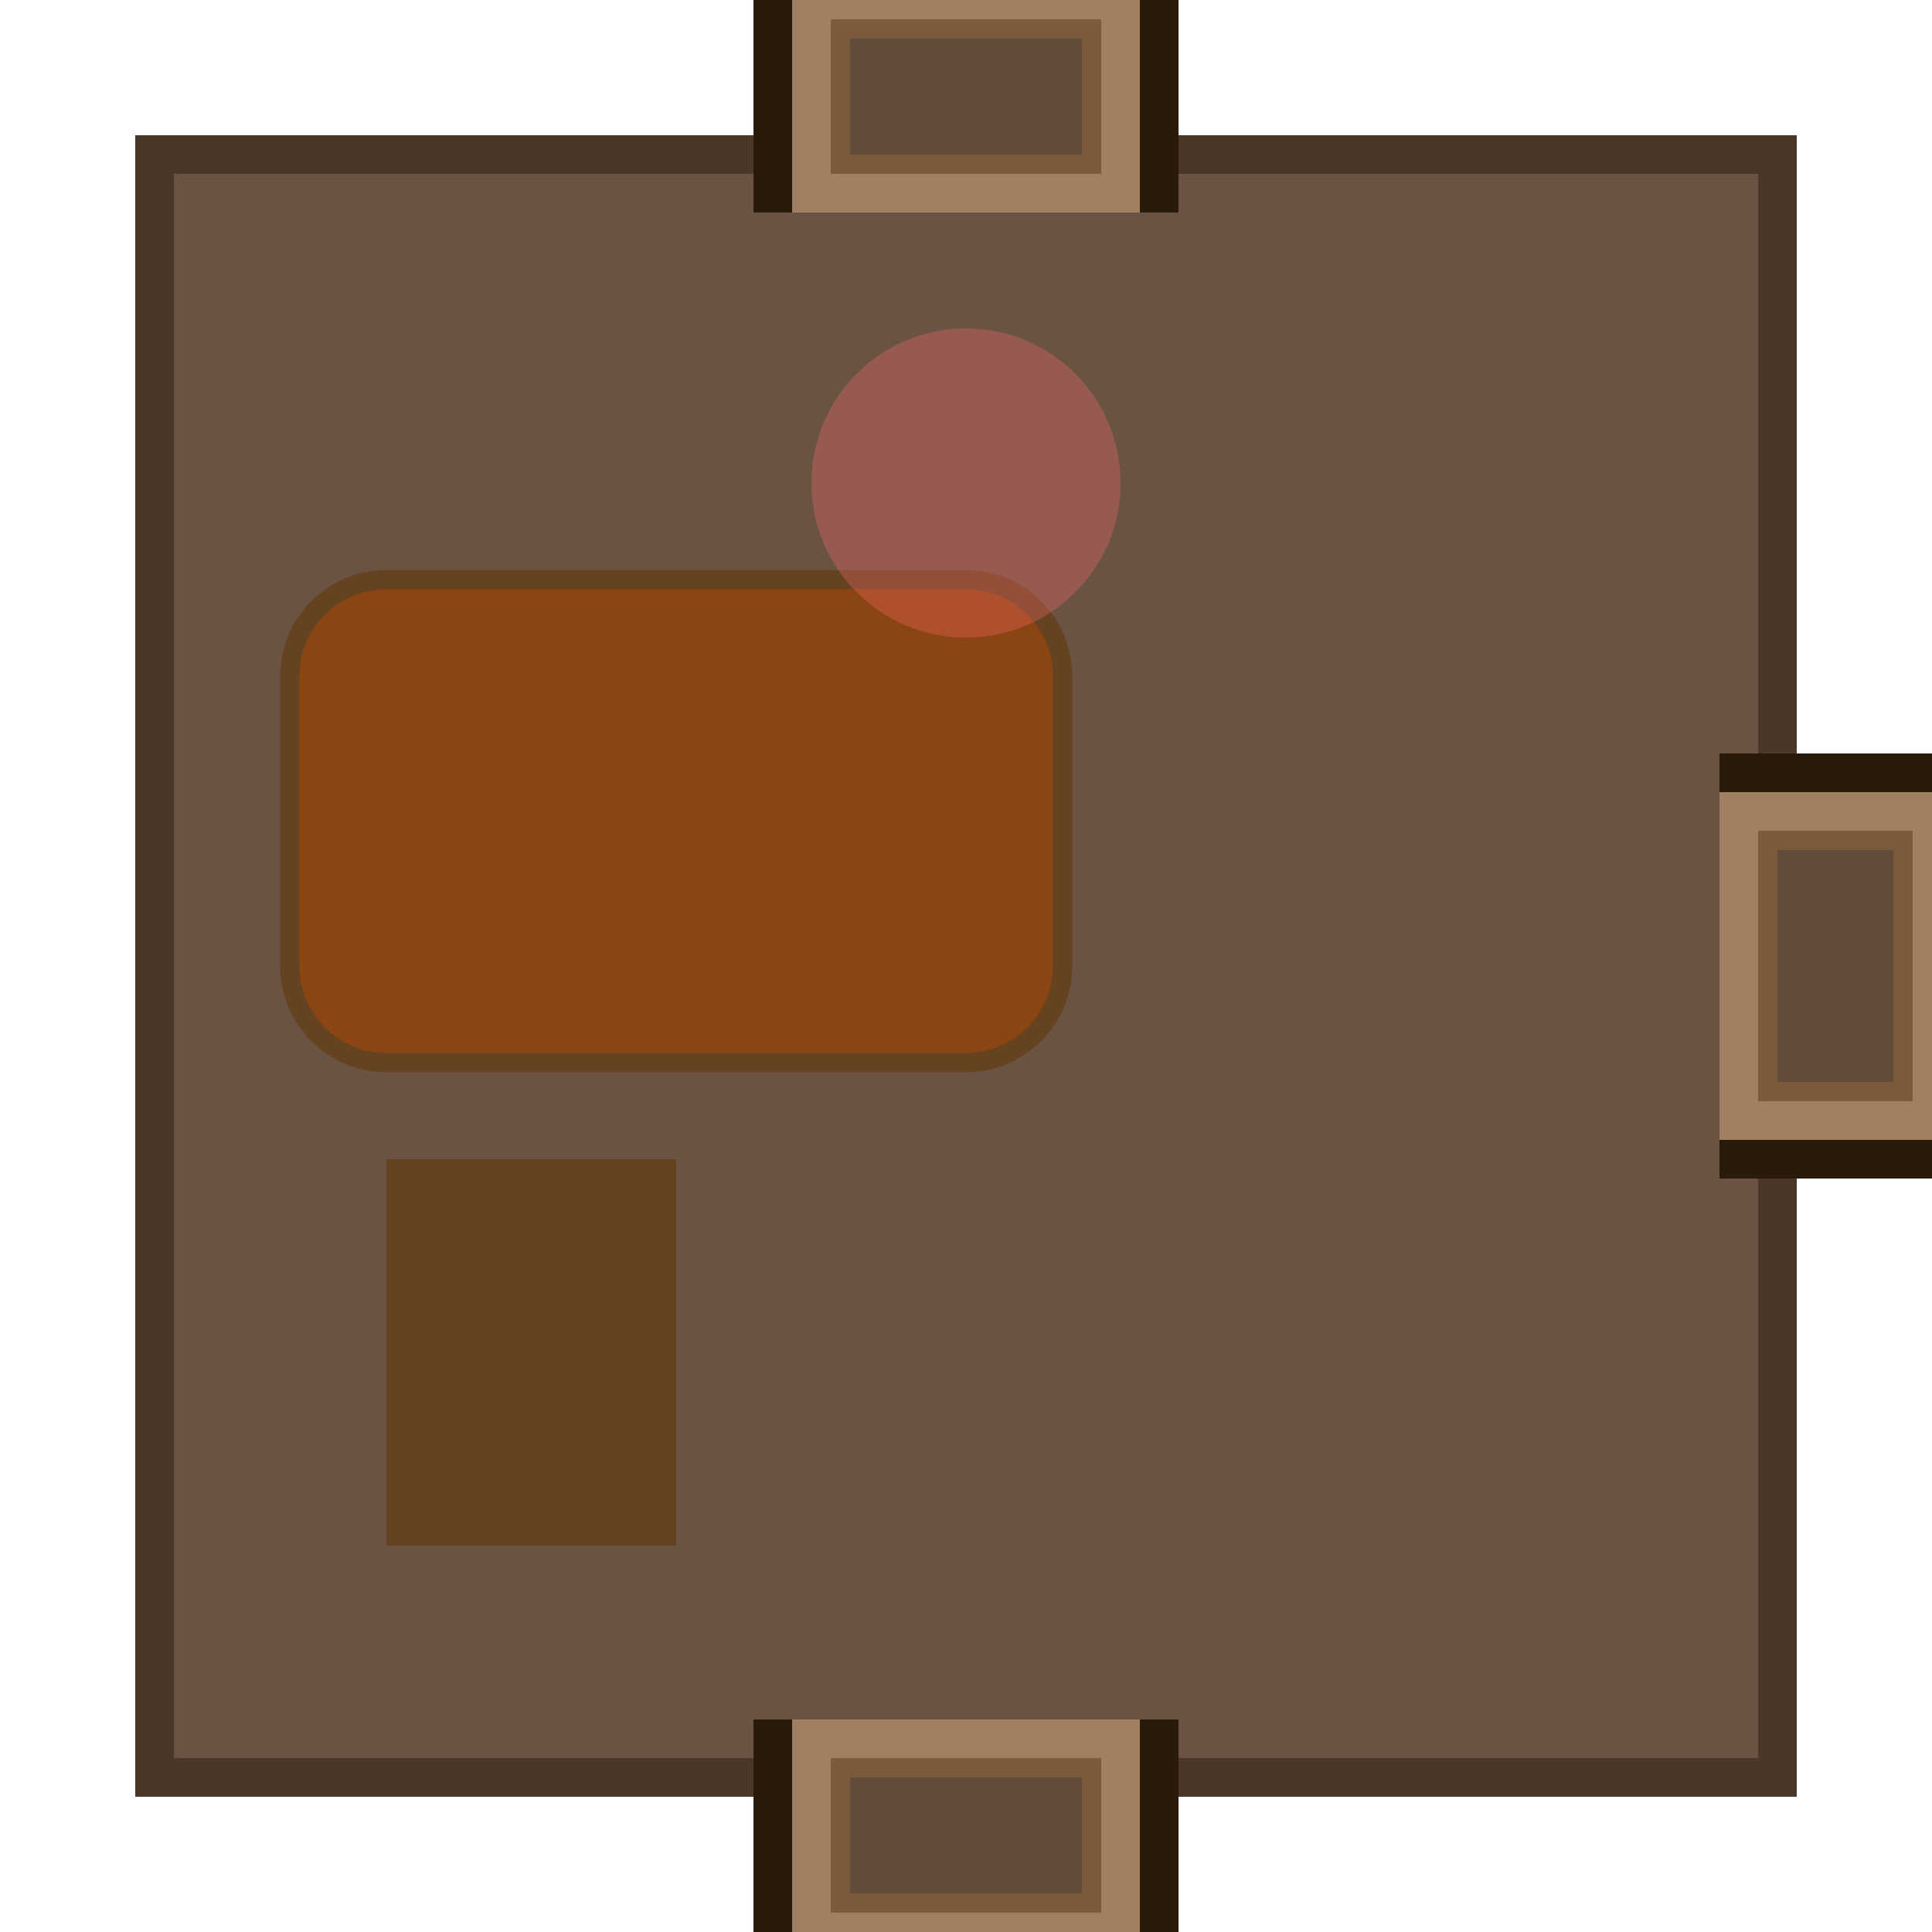
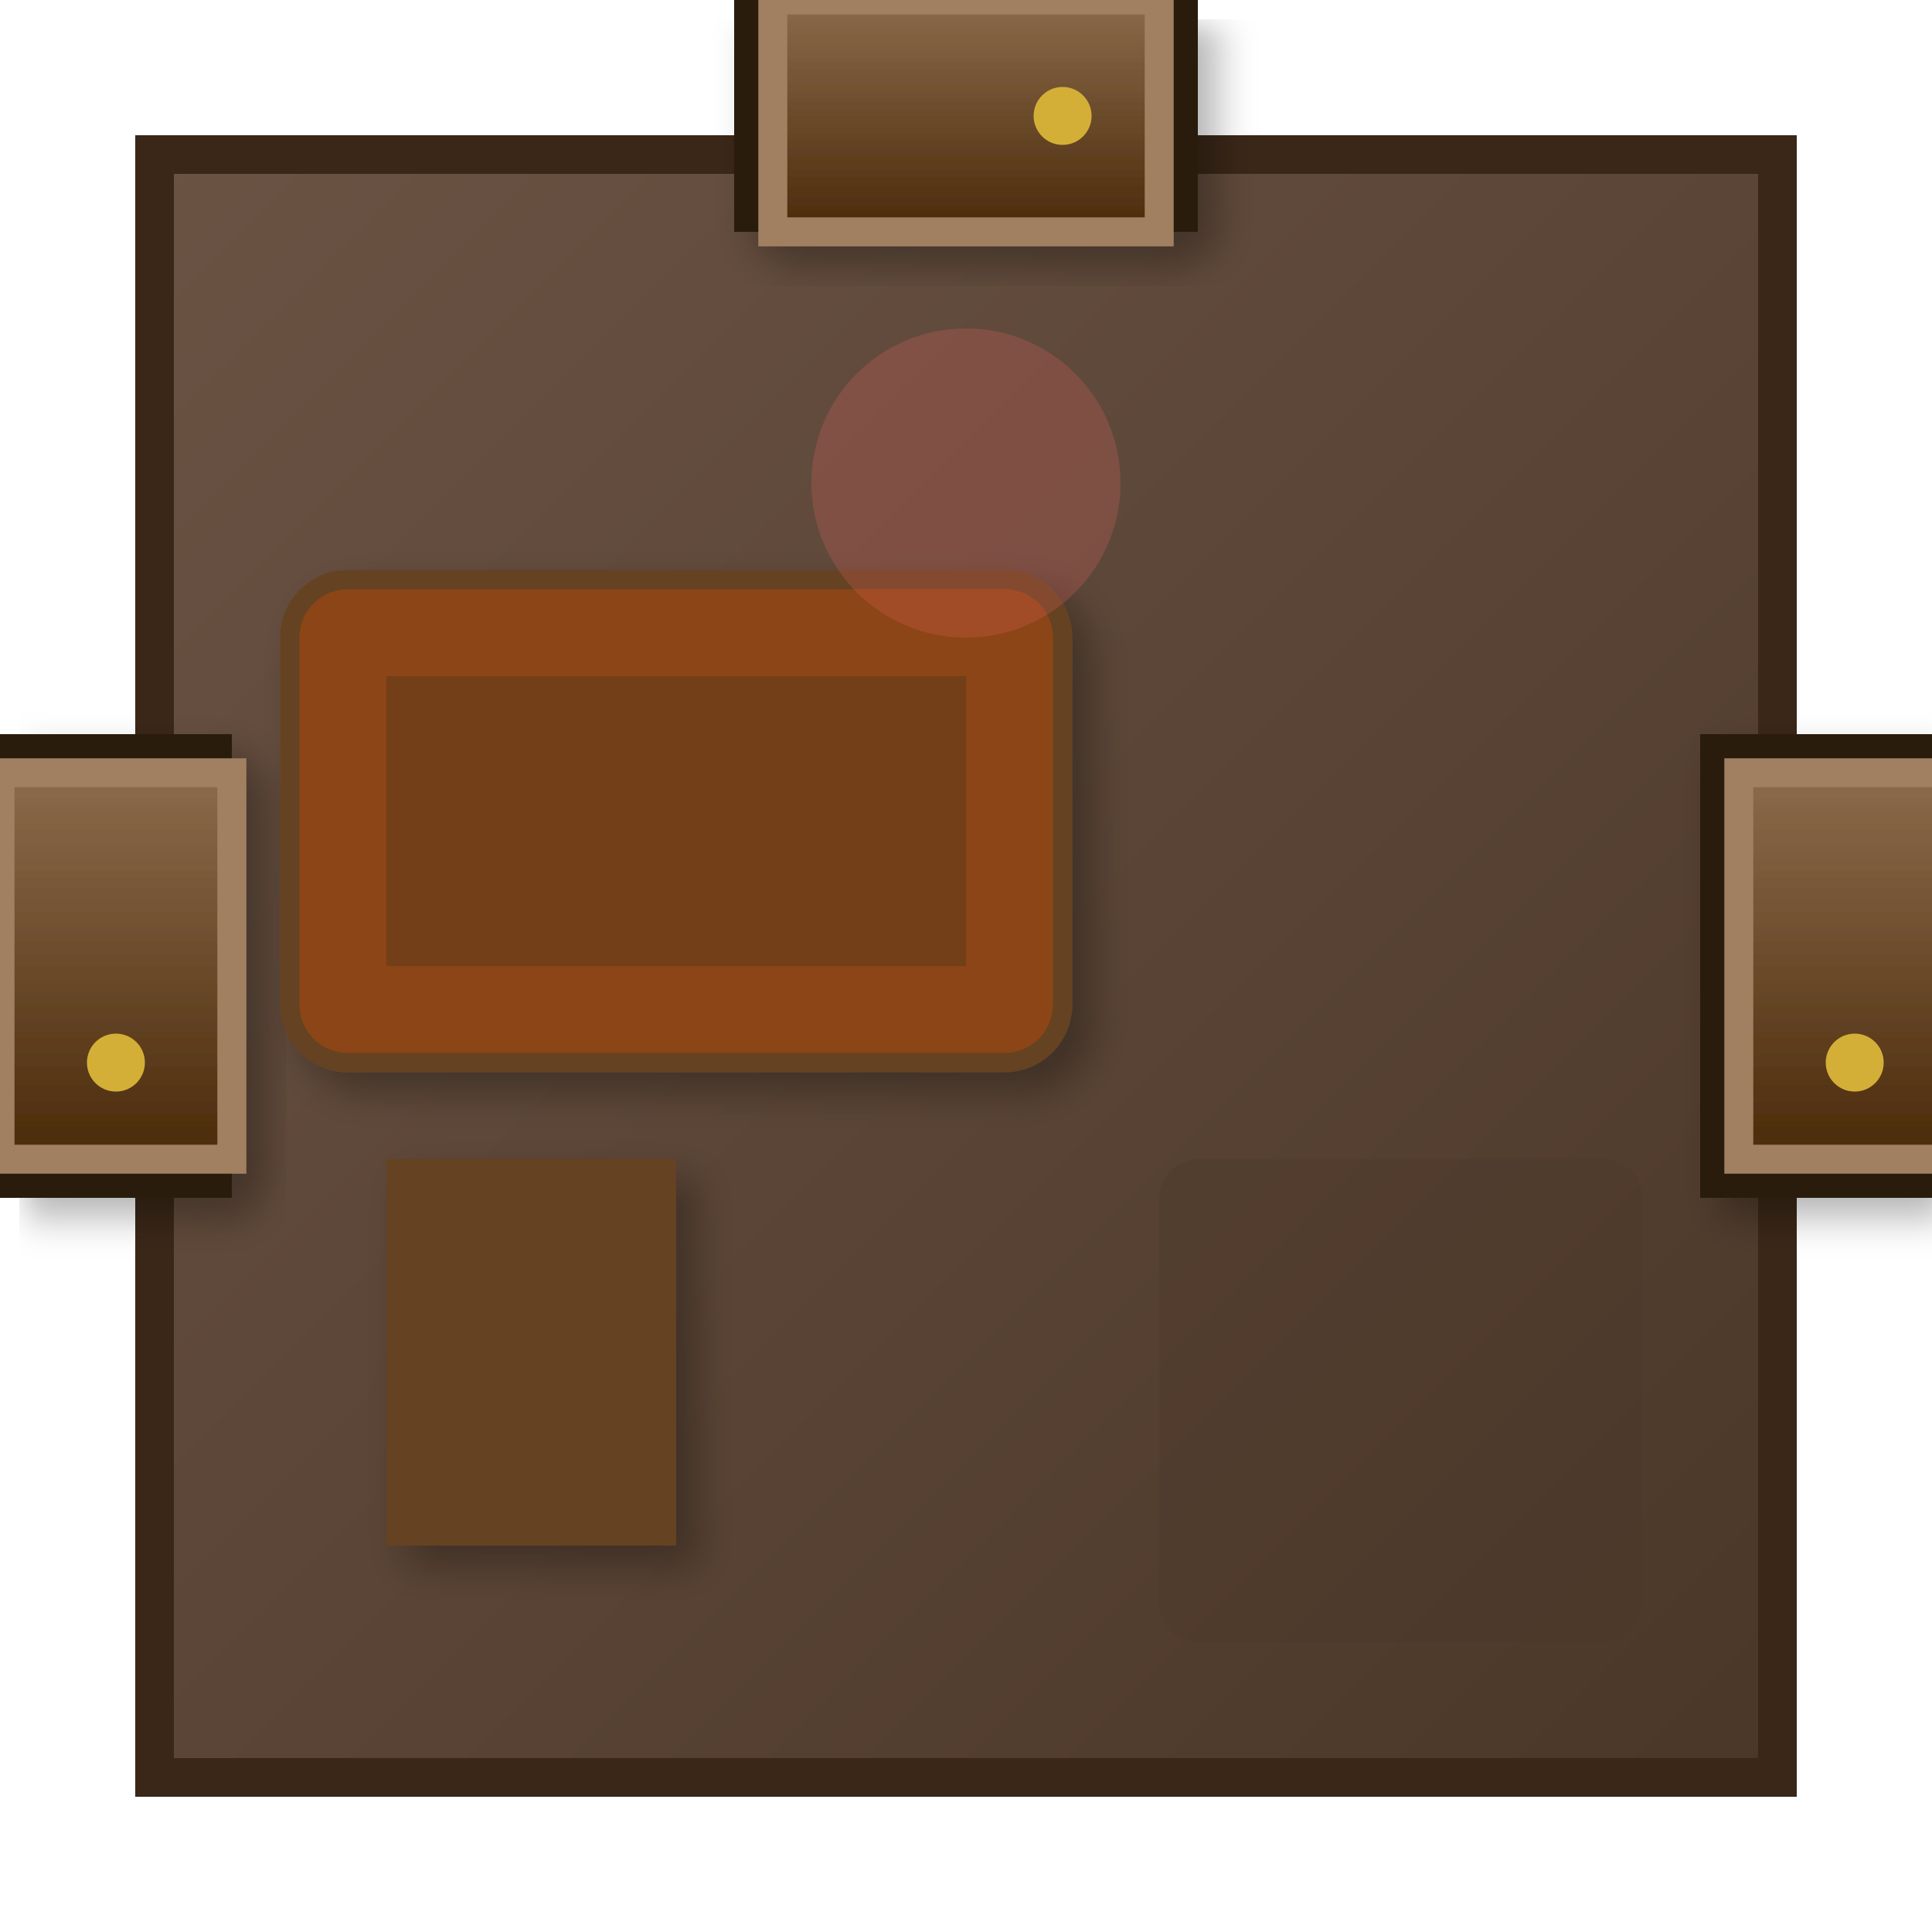
<svg xmlns="http://www.w3.org/2000/svg" viewBox="0 0 100 100" width="300" height="300">
-   <rect x="8" y="8" width="84" height="84" fill="#6B5344" stroke="#4A3728" stroke-width="2" />
-   <rect x="40" y="-2" width="20" height="12" fill="#3D2B1A" stroke="#2A1A0A" stroke-width="2" />
-   <rect x="42" y="0" width="16" height="10" fill="#7B5B3B" stroke="#A08060" stroke-width="2" />
-   <rect x="44" y="2" width="12" height="6" fill="#5A4A3A" opacity="0.8" />
-   <rect x="40" y="90" width="20" height="12" fill="#3D2B1A" stroke="#2A1A0A" stroke-width="2" />
-   <rect x="42" y="90" width="16" height="10" fill="#7B5B3B" stroke="#A08060" stroke-width="2" />
-   <rect x="44" y="92" width="12" height="6" fill="#5A4A3A" opacity="0.8" />
-   <rect x="90" y="40" width="12" height="20" fill="#3D2B1A" stroke="#2A1A0A" stroke-width="2" />
-   <rect x="90" y="42" width="10" height="16" fill="#7B5B3B" stroke="#A08060" stroke-width="2" />
-   <rect x="92" y="44" width="6" height="12" fill="#5A4A3A" opacity="0.8" />
-   <rect x="15" y="30" width="40" height="25" fill="#8B4513" stroke="#654321" rx="5" />
-   <rect x="20" y="60" width="15" height="20" fill="#654321" />
-   <circle cx="50" cy="25" r="8" fill="#FF6B6B" opacity="0.3" />
+   <defs>
+     <linearGradient id="floorGrad" x1="0%" y1="0%" x2="100%" y2="100%">
+       <stop offset="0%" style="stop-color:#6B5344" />
+       <stop offset="100%" style="stop-color:#4A3728" />
+     </linearGradient>
+     <linearGradient id="doorGrad" x1="0%" y1="0%" x2="0%" y2="100%">
+       <stop offset="0%" style="stop-color:#8B6B4B" />
+       <stop offset="100%" style="stop-color:#4A2A0A" />
+     </linearGradient>
+     <filter id="shadow" x="-20%" y="-20%" width="140%" height="140%">
+       <feDropShadow dx="1" dy="1" stdDeviation="1" flood-opacity="0.3" />
+     </filter>
+   </defs>
+   <rect x="8" y="8" width="84" height="84" fill="url(#floorGrad)" stroke="#3A2718" stroke-width="2" />
+   <g filter="url(#shadow)">
+     <rect x="38" y="-2" width="24" height="14" fill="#2A1A0A" />
+     <rect x="40" y="0" width="20" height="12" fill="url(#doorGrad)" stroke="#A08060" stroke-width="1.5" />
+     <circle cx="55" cy="6" r="1.5" fill="#D4AF37" />
+   </g>
+   <g filter="url(#shadow)">
+     <rect x="88" y="38" width="14" height="24" fill="#2A1A0A" />
+     <rect x="90" y="40" width="12" height="20" fill="url(#doorGrad)" stroke="#A08060" stroke-width="1.5" />
+     <circle cx="96" cy="55" r="1.5" fill="#D4AF37" />
+   </g>
+   <g filter="url(#shadow)">
+     <rect x="-2" y="38" width="14" height="24" fill="#2A1A0A" />
+     <rect x="0" y="40" width="12" height="20" fill="url(#doorGrad)" stroke="#A08060" stroke-width="1.5" />
+     <circle cx="6" cy="55" r="1.5" fill="#D4AF37" />
+   </g>
+   <rect x="15" y="30" width="40" height="25" fill="#8B4513" stroke="#654321" rx="3" filter="url(#shadow)" />
+   <rect x="20" y="35" width="30" height="15" fill="#5A3A1A" opacity="0.5" />
+   <rect x="20" y="60" width="15" height="20" fill="#654321" filter="url(#shadow)" />
+   <circle cx="50" cy="25" r="8" fill="#FF6B6B" opacity="0.2" />
+   <rect x="60" y="60" width="25" height="25" fill="#4A3728" opacity="0.3" rx="2" />
</svg>
